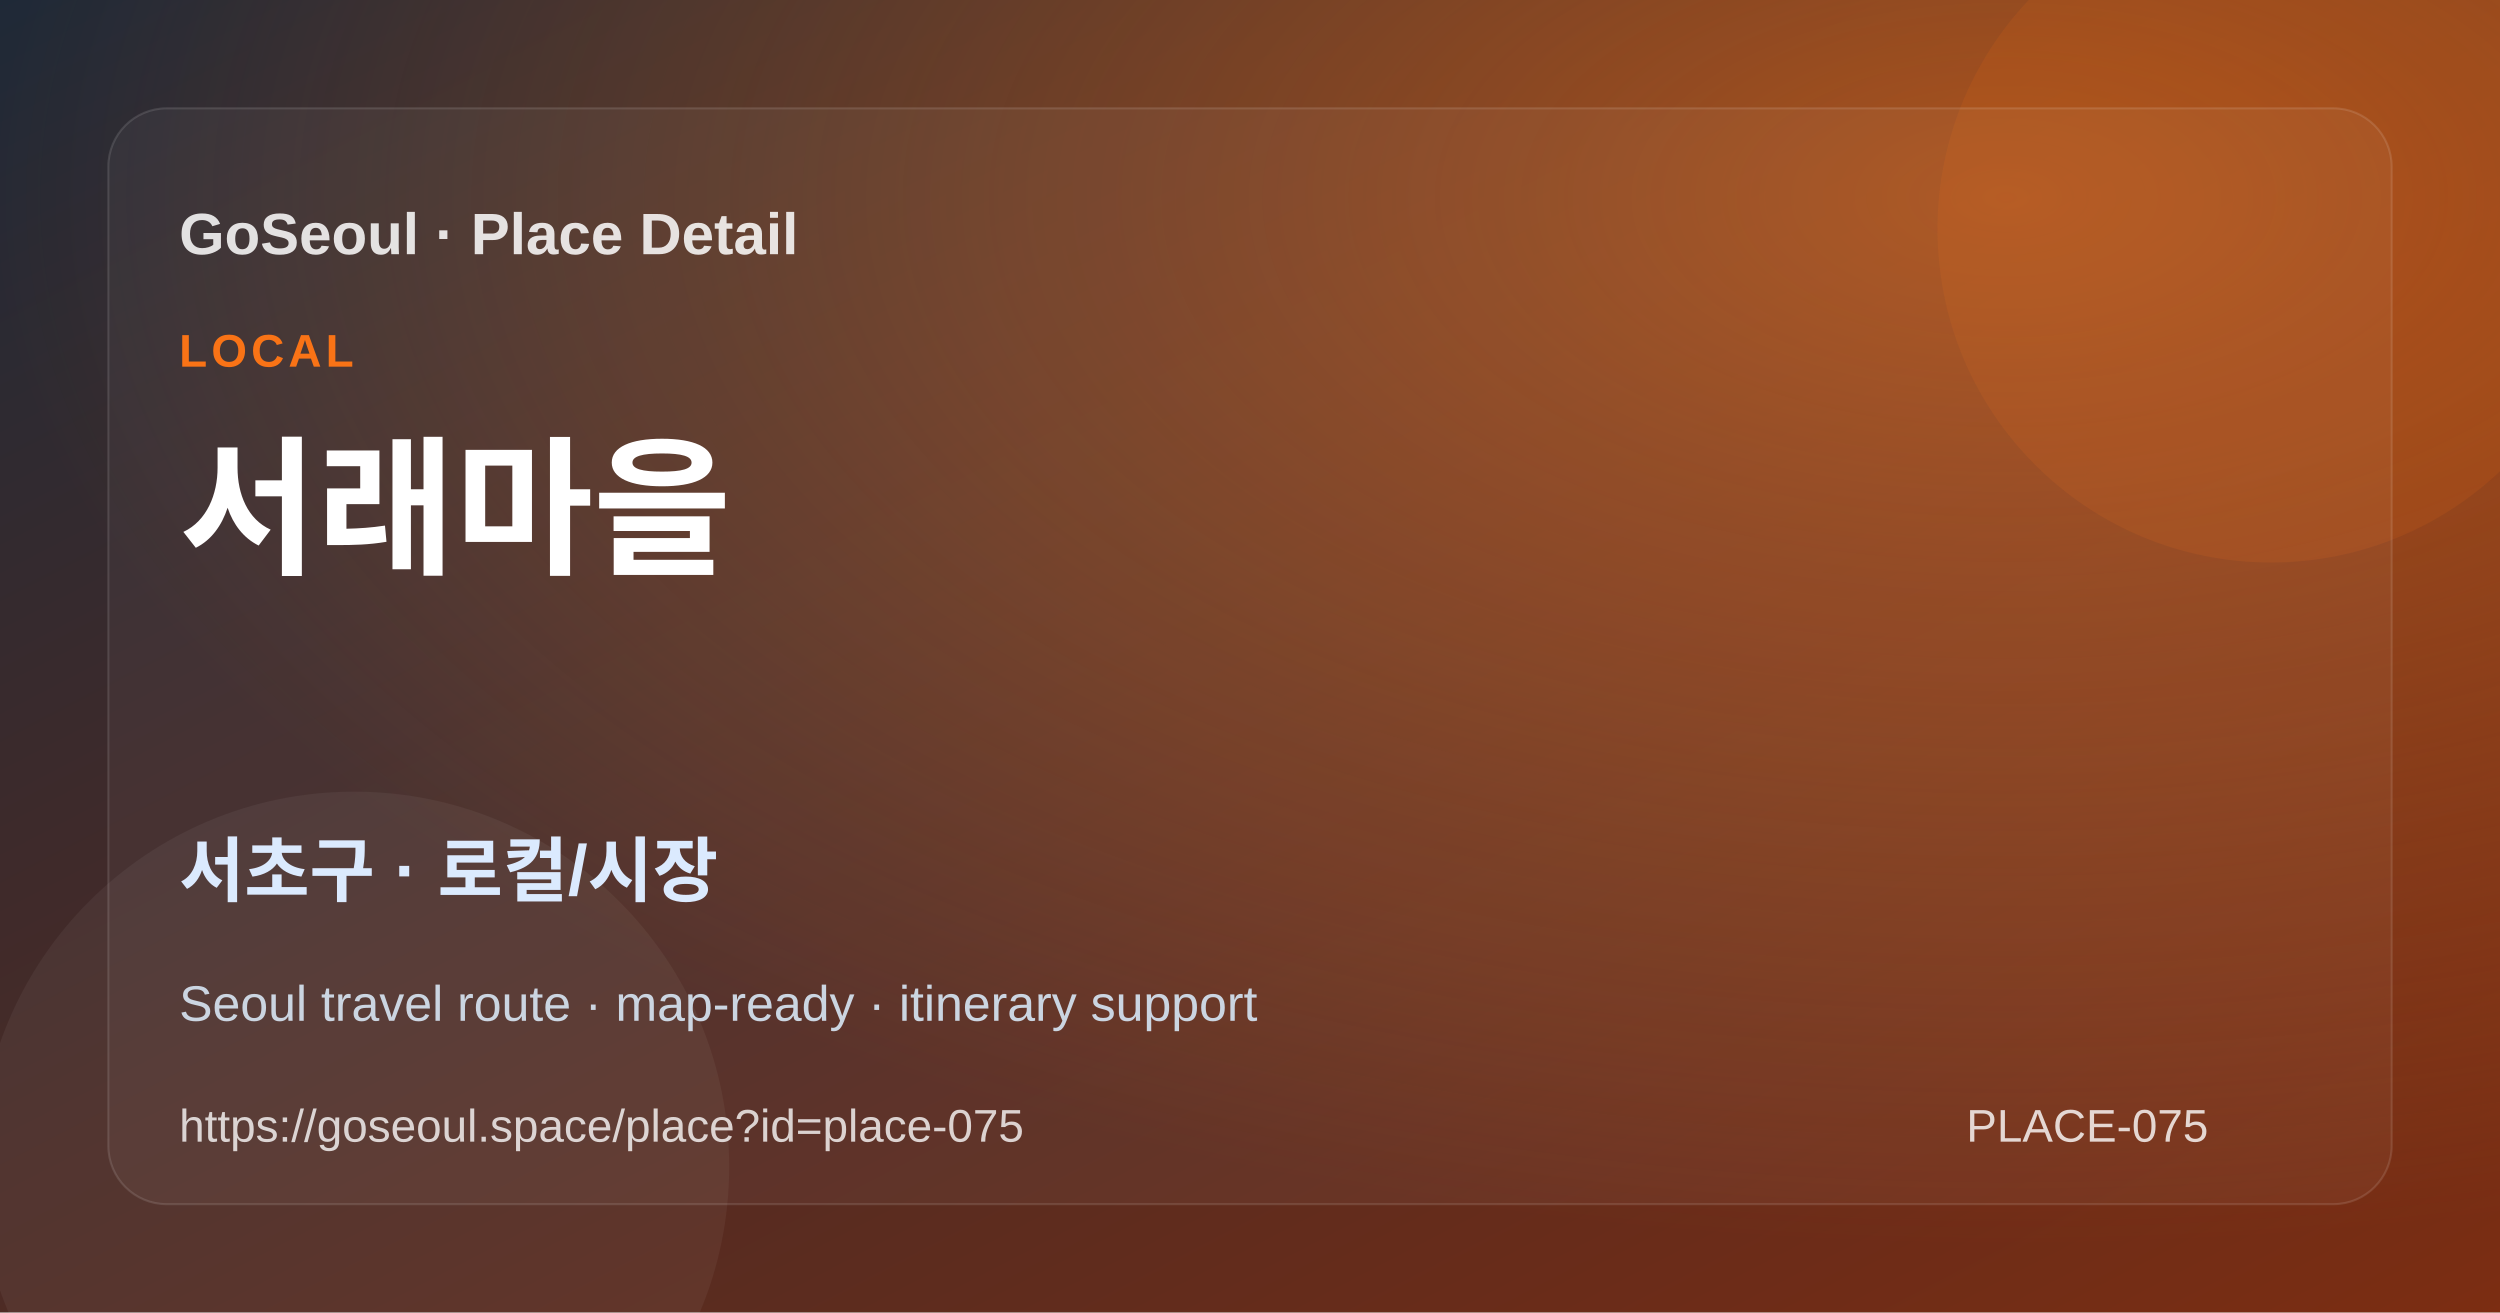
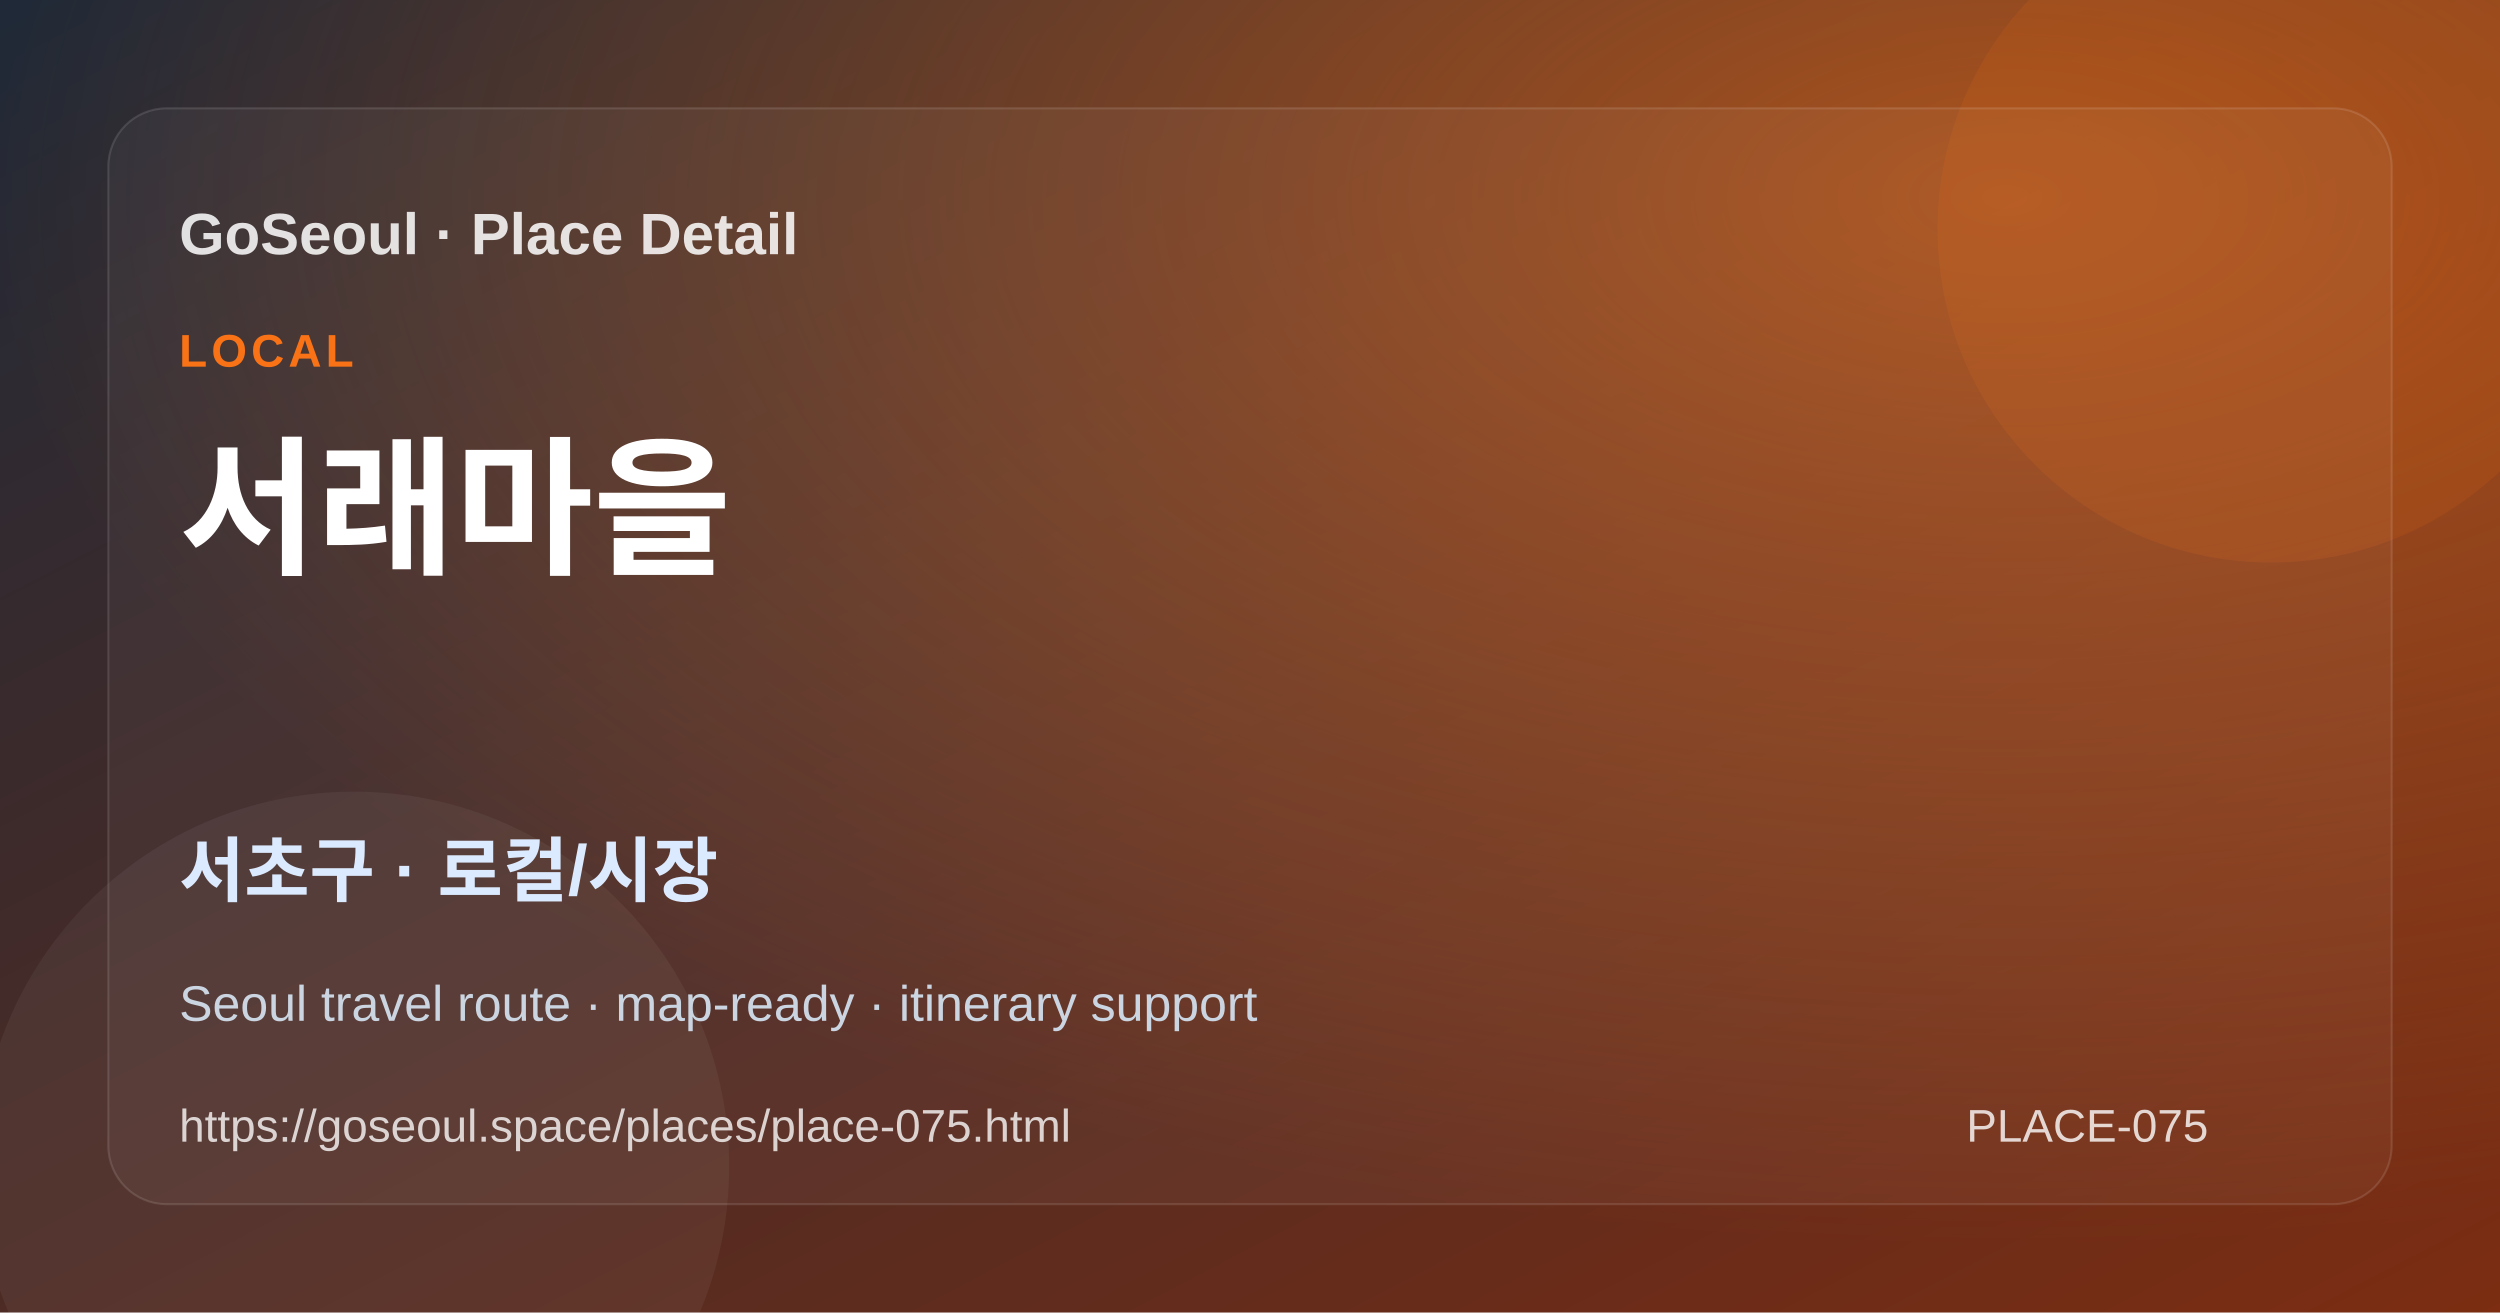
<svg xmlns="http://www.w3.org/2000/svg" width="1200" height="630" viewBox="0 0 1200 630" role="img" aria-label="서래마을 social card">
  <defs>
    <linearGradient id="bg" x1="0" y1="0" x2="1" y2="1">
      <stop offset="0%" stop-color="#1f2937" />
      <stop offset="100%" stop-color="#7c2d12" />
    </linearGradient>
    <radialGradient id="glow" cx="0.8" cy="0.15" r="0.8">
      <stop offset="0%" stop-color="#f97316" stop-opacity="0.55" />
      <stop offset="100%" stop-color="#f97316" stop-opacity="0" />
    </radialGradient>
  </defs>
  <rect width="1200" height="630" fill="url(#bg)" />
  <rect width="1200" height="630" fill="url(#glow)" />
  <circle cx="1090" cy="110" r="160" fill="#f97316" fill-opacity="0.12" />
  <circle cx="170" cy="560" r="180" fill="#ffffff" fill-opacity="0.05" />
  <rect x="52" y="52" width="1096" height="526" rx="28" fill="#ffffff" fill-opacity="0.04" stroke="#ffffff" stroke-opacity="0.12" />
  <text x="86" y="122" fill="#ffffff" fill-opacity="0.85" font-family="Noto Sans KR, Arial, sans-serif" font-size="28" font-weight="700">GoSeoul · Place Detail</text>
  <text x="86" y="176" fill="#f97316" font-family="Space Grotesk, Arial, sans-serif" font-size="22" font-weight="700" letter-spacing="2">LOCAL</text>
  <text x="86" y="270" fill="#ffffff" font-family="Noto Sans KR, Arial, sans-serif" font-size="72" font-weight="800">서래마을</text>
  <text x="86" y="430" fill="#dbeafe" font-family="Noto Sans KR, Arial, sans-serif" font-size="34" font-weight="600">서초구 · 로컬/시장</text>
  <text x="86" y="490" fill="#cbd5e1" font-family="Space Grotesk, Arial, sans-serif" font-size="24">Seoul travel route · map-ready · itinerary support</text>
-   <text x="86" y="548" fill="#ffffff" fill-opacity="0.78" font-family="Space Grotesk, Arial, sans-serif" font-size="22">https://goseoul.space/place?id=place-075</text>
+   <text x="86" y="548" fill="#ffffff" fill-opacity="0.78" font-family="Space Grotesk, Arial, sans-serif" font-size="22">https://goseoul.space/places/place-075.html</text>
  <text x="1060" y="548" text-anchor="end" fill="#ffffff" fill-opacity="0.8" font-family="Space Grotesk, Arial, sans-serif" font-size="22">PLACE-075</text>
</svg>
